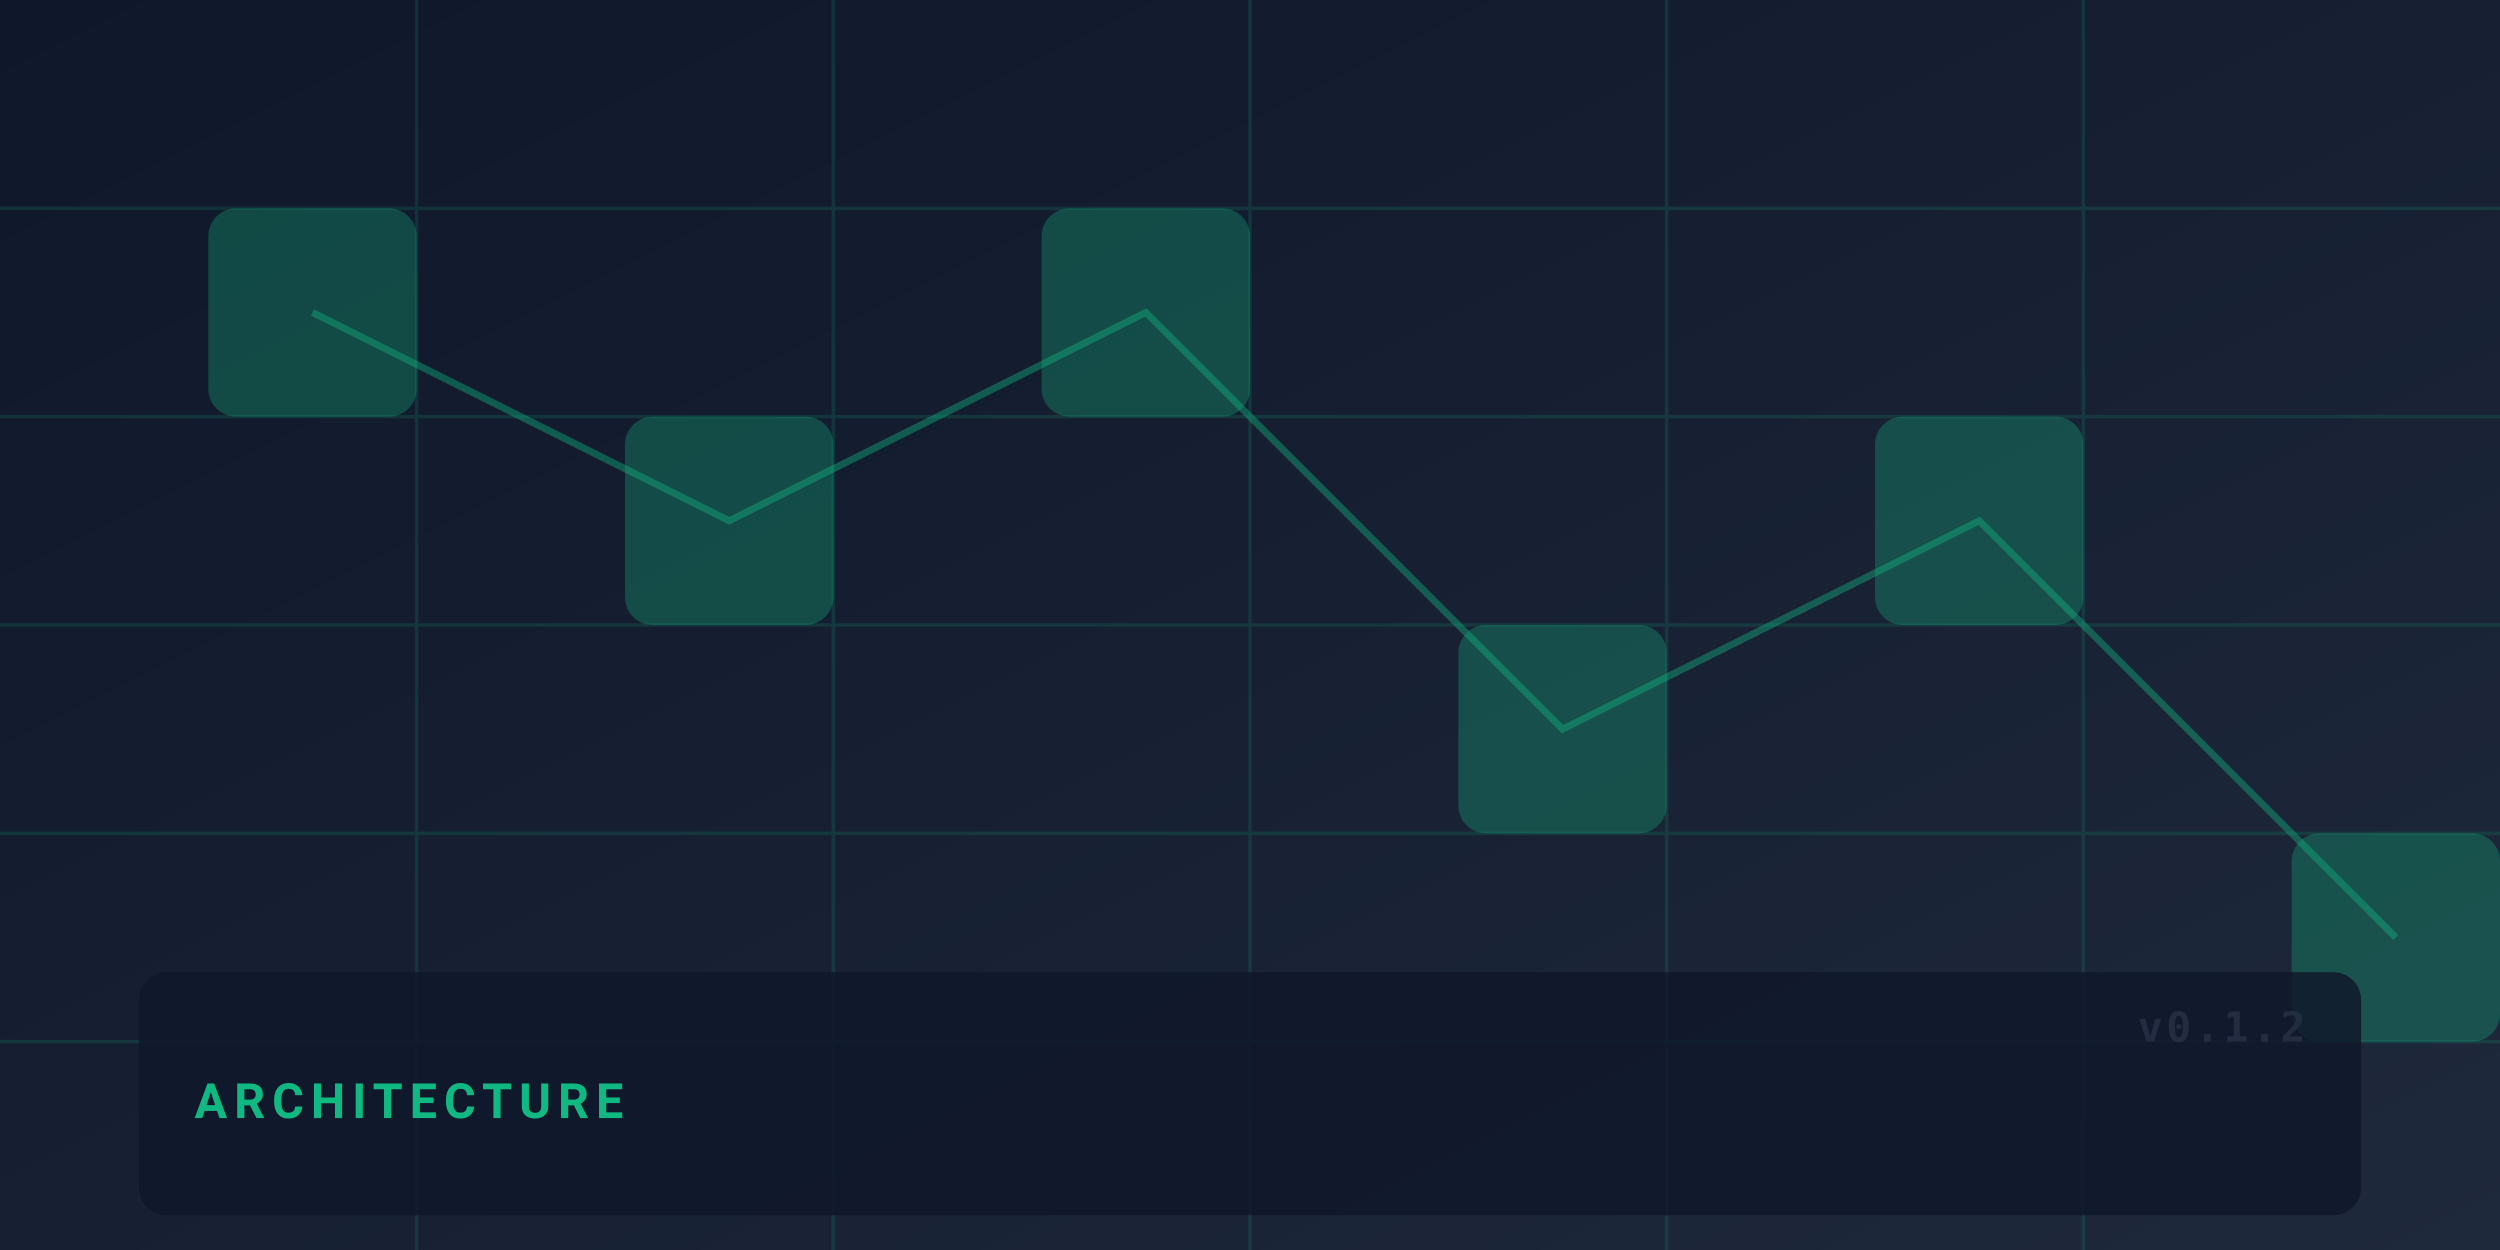
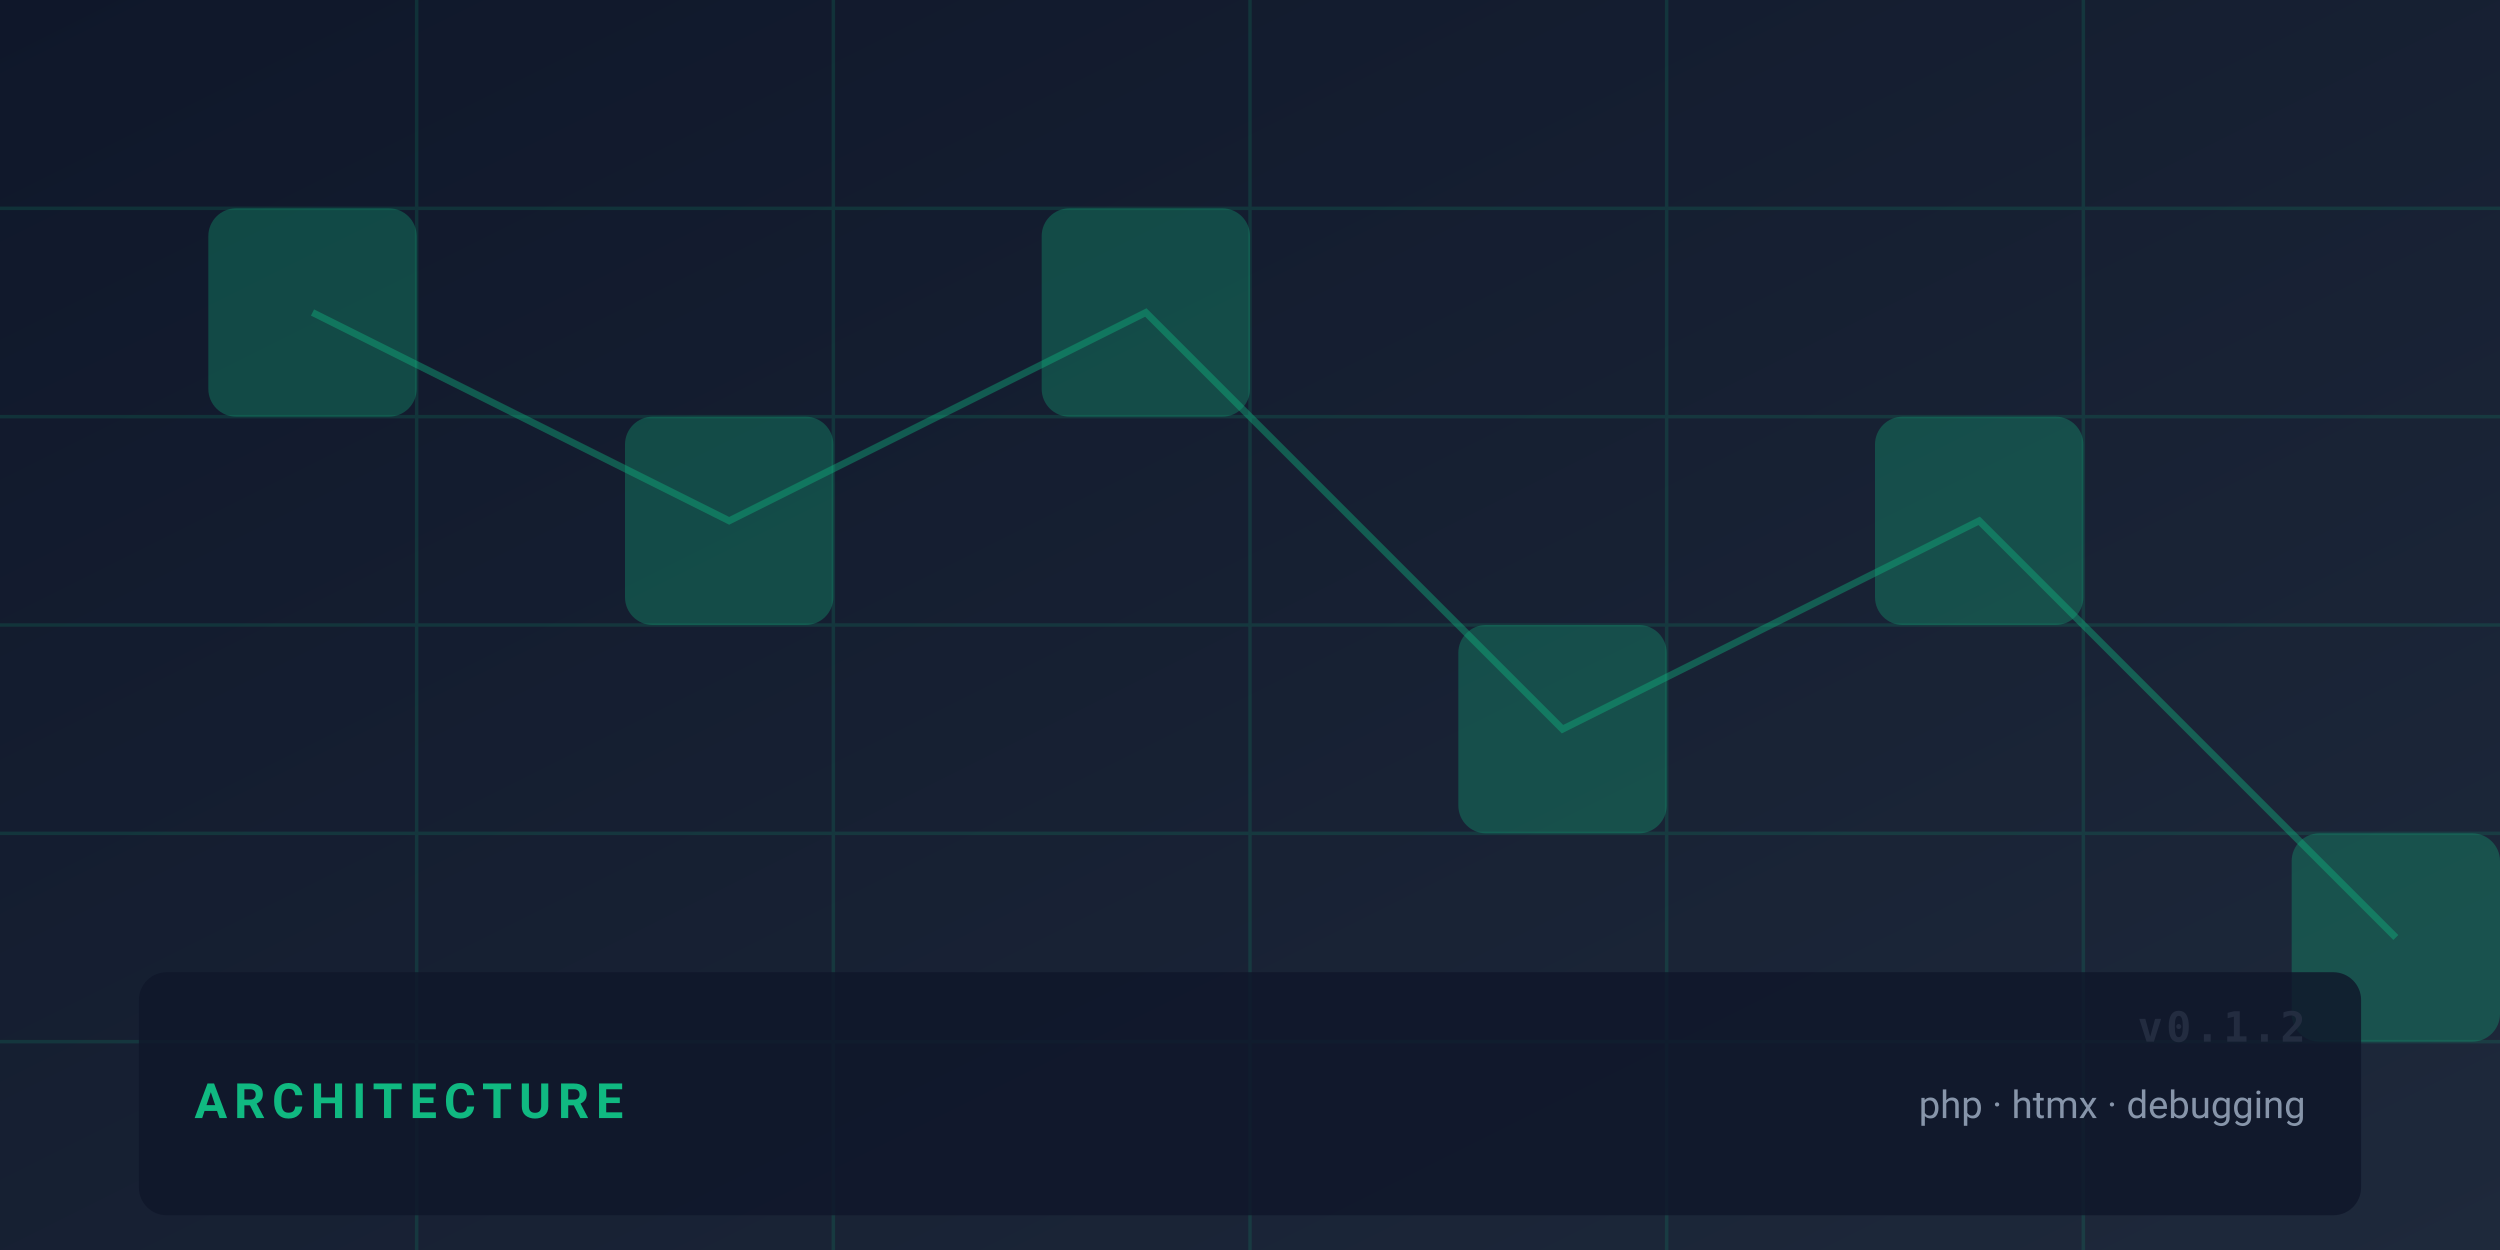
<svg xmlns="http://www.w3.org/2000/svg" viewBox="0 0 720 360" width="720" height="360">
  <defs>
    <linearGradient id="bg" x1="0%" y1="0%" x2="100%" y2="100%">
      <stop offset="0%" style="stop-color:#0f172a" />
      <stop offset="100%" style="stop-color:#1e293b" />
    </linearGradient>
  </defs>
  <rect width="720" height="360" fill="url(#bg)" />
  <g opacity="0.15" stroke="#10b981" stroke-width="1">
    <line x1="0" y1="60" x2="720" y2="60" />
    <line x1="0" y1="120" x2="720" y2="120" />
    <line x1="0" y1="180" x2="720" y2="180" />
    <line x1="0" y1="240" x2="720" y2="240" />
    <line x1="0" y1="300" x2="720" y2="300" />
    <line x1="120" y1="0" x2="120" y2="360" />
    <line x1="240" y1="0" x2="240" y2="360" />
    <line x1="360" y1="0" x2="360" y2="360" />
    <line x1="480" y1="0" x2="480" y2="360" />
    <line x1="600" y1="0" x2="600" y2="360" />
  </g>
  <g fill="#10b981" opacity="0.3">
    <rect x="60" y="60" width="60" height="60" rx="8" />
    <rect x="180" y="120" width="60" height="60" rx="8" />
    <rect x="300" y="60" width="60" height="60" rx="8" />
    <rect x="420" y="180" width="60" height="60" rx="8" />
    <rect x="540" y="120" width="60" height="60" rx="8" />
    <rect x="660" y="240" width="60" height="60" rx="8" />
  </g>
  <g stroke="#10b981" stroke-width="2" fill="none" opacity="0.4">
    <path d="M90,90 L210,150 L330,90 L450,210 L570,150 L690,270" />
  </g>
  <text x="664" y="300" text-anchor="end" font-family="monospace" font-size="12" font-weight="bold" letter-spacing="1" fill="#94a3b8" opacity="0.85">v0.1.2</text>
  <rect x="40" y="280" width="640" height="70" rx="8" fill="#0f172a" fill-opacity="0.82" />
  <text x="56" y="322" font-family="Segoe UI, Roboto, sans-serif" font-size="14" font-weight="bold" letter-spacing="2" fill="#10b981">ARCHITECTURE</text>
+   <text x="664" y="322" text-anchor="end" font-family="Segoe UI, Roboto, sans-serif" font-size="11" fill="#94a3b8" opacity="0.9">php · htmx · debugging</text>
</svg>
